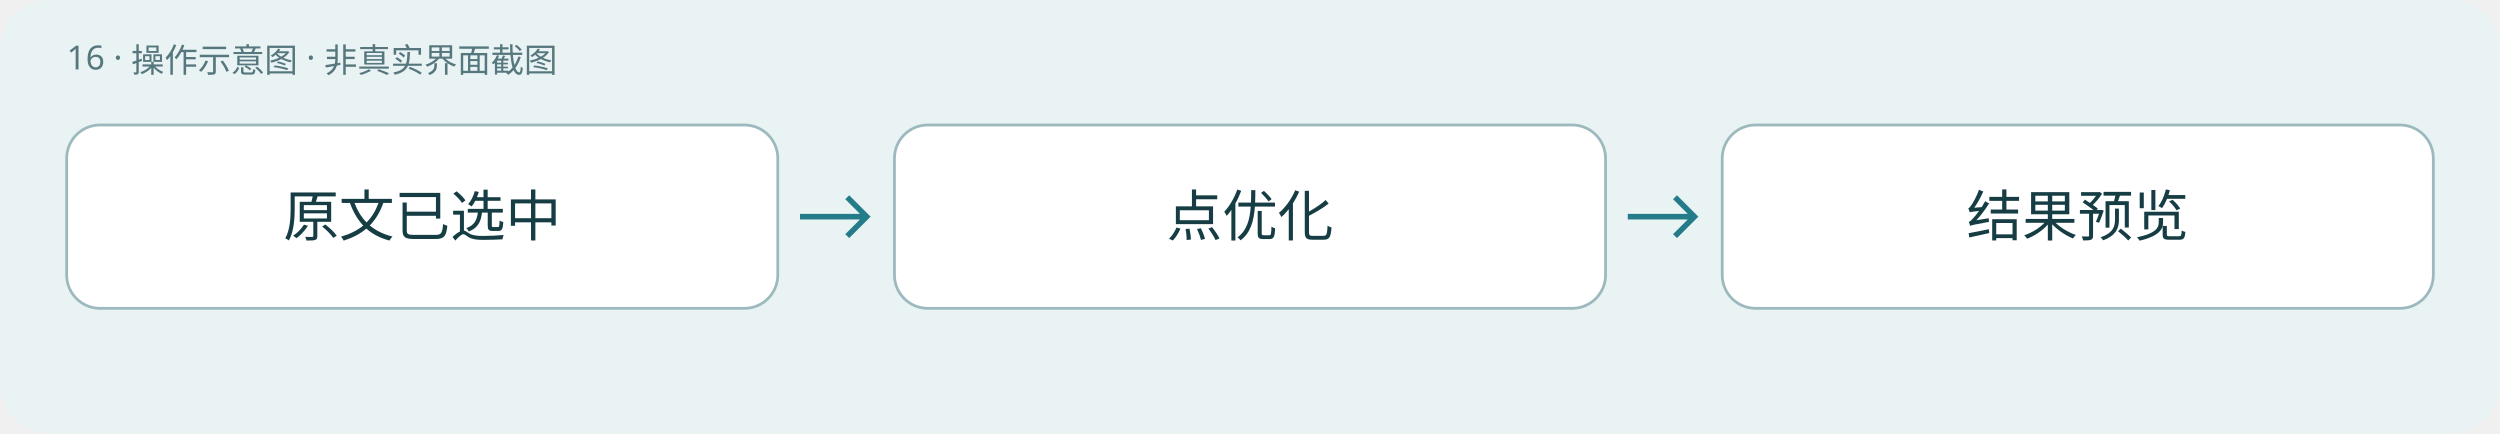
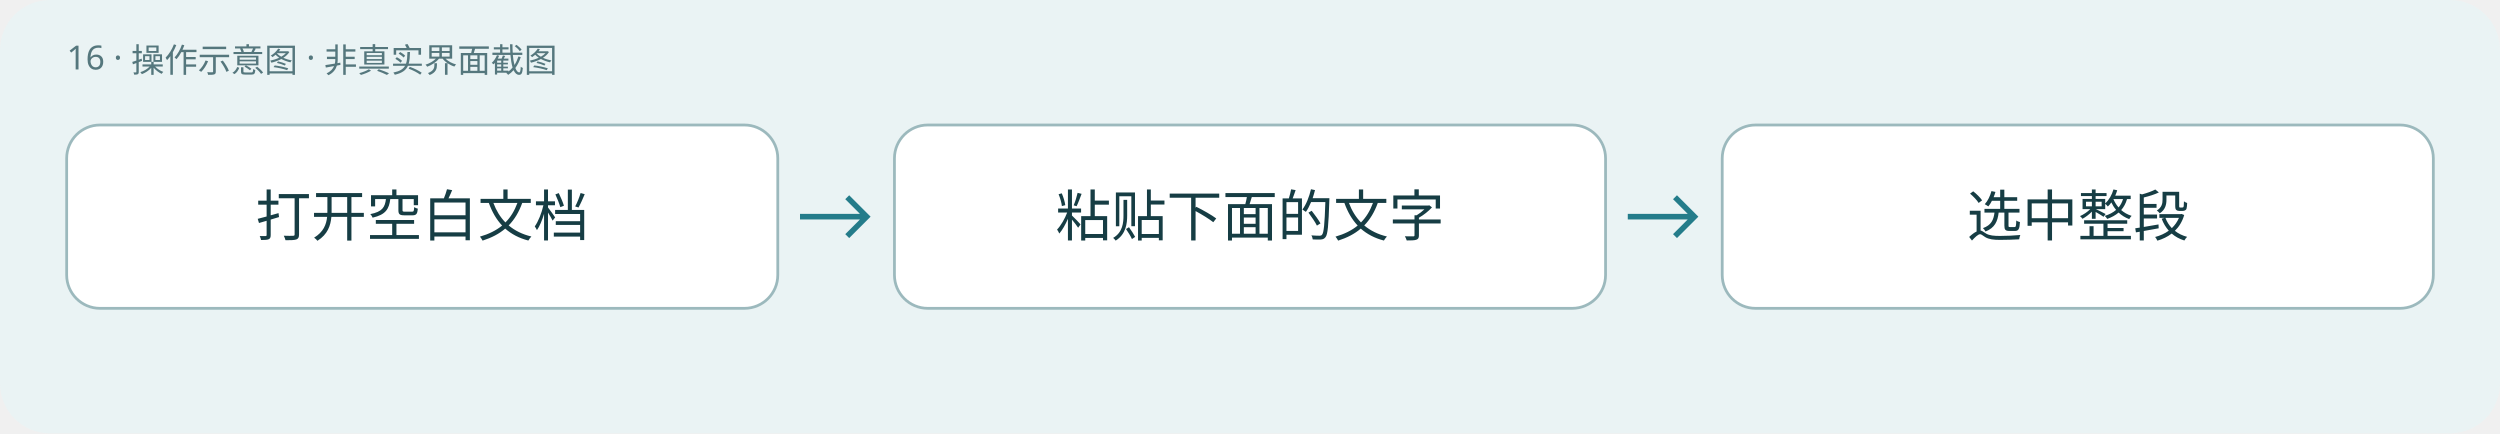
<svg xmlns="http://www.w3.org/2000/svg" viewBox="0 0 900 156" role="img">
  <rect width="900" height="156" rx="18" fill="#eaf3f4" />
  <rect x="24" y="45" width="256" height="66" rx="12" fill="white" stroke="#9cb9bd" />
-   <text x="152" y="85" text-anchor="middle" font-family="Microsoft YaHei,PingFang SC,sans-serif" font-size="20" fill="#163d44">原文已选中</text>
+   <text x="152" y="85" text-anchor="middle" font-family="Microsoft YaHei,PingFang SC,sans-serif" font-size="20" fill="#163d44">打开空白文档</text>
  <path d="M288 78 h24 m-7 -7 7 7 -7 7" fill="none" stroke="#247c8a" stroke-width="2" />
  <rect x="322" y="45" width="256" height="66" rx="12" fill="white" stroke="#9cb9bd" />
-   <text x="450" y="85" text-anchor="middle" font-family="Microsoft YaHei,PingFang SC,sans-serif" font-size="20" fill="#163d44">点优化</text>
+   <text x="450" y="85" text-anchor="middle" font-family="Microsoft YaHei,PingFang SC,sans-serif" font-size="20" fill="#163d44">粘贴下面的文字</text>
  <path d="M586 78 h24 m-7 -7 7 7 -7 7" fill="none" stroke="#247c8a" stroke-width="2" />
  <rect x="620" y="45" width="256" height="66" rx="12" fill="white" stroke="#9cb9bd" />
-   <text x="748" y="85" text-anchor="middle" font-family="Microsoft YaHei,PingFang SC,sans-serif" font-size="20" fill="#163d44">结果预览</text>
+   <text x="748" y="85" text-anchor="middle" font-family="Microsoft YaHei,PingFang SC,sans-serif" font-size="20" fill="#163d44">选中整段</text>
  <text x="24" y="25" font-family="sans-serif" font-size="12" fill="#55777d">16 · 操作示意图 · 非真实界面截图</text>
</svg>
